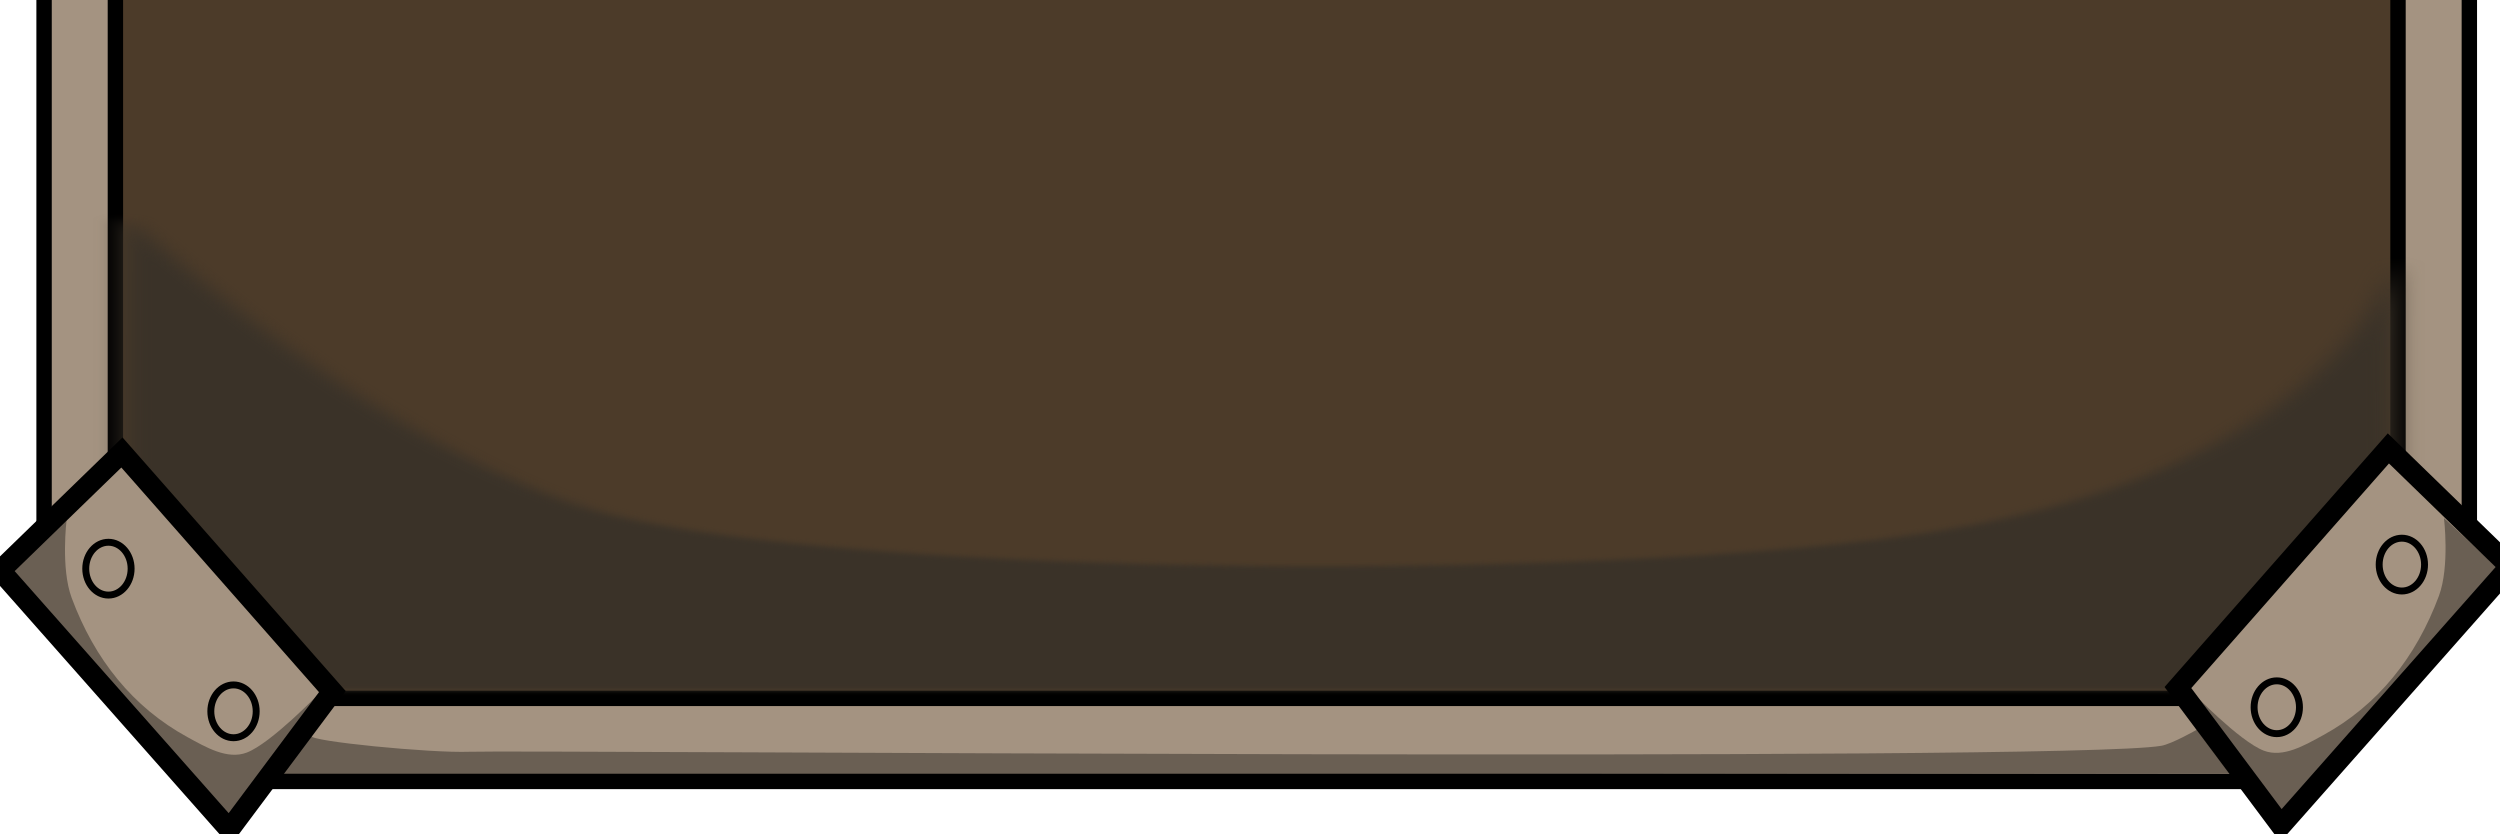
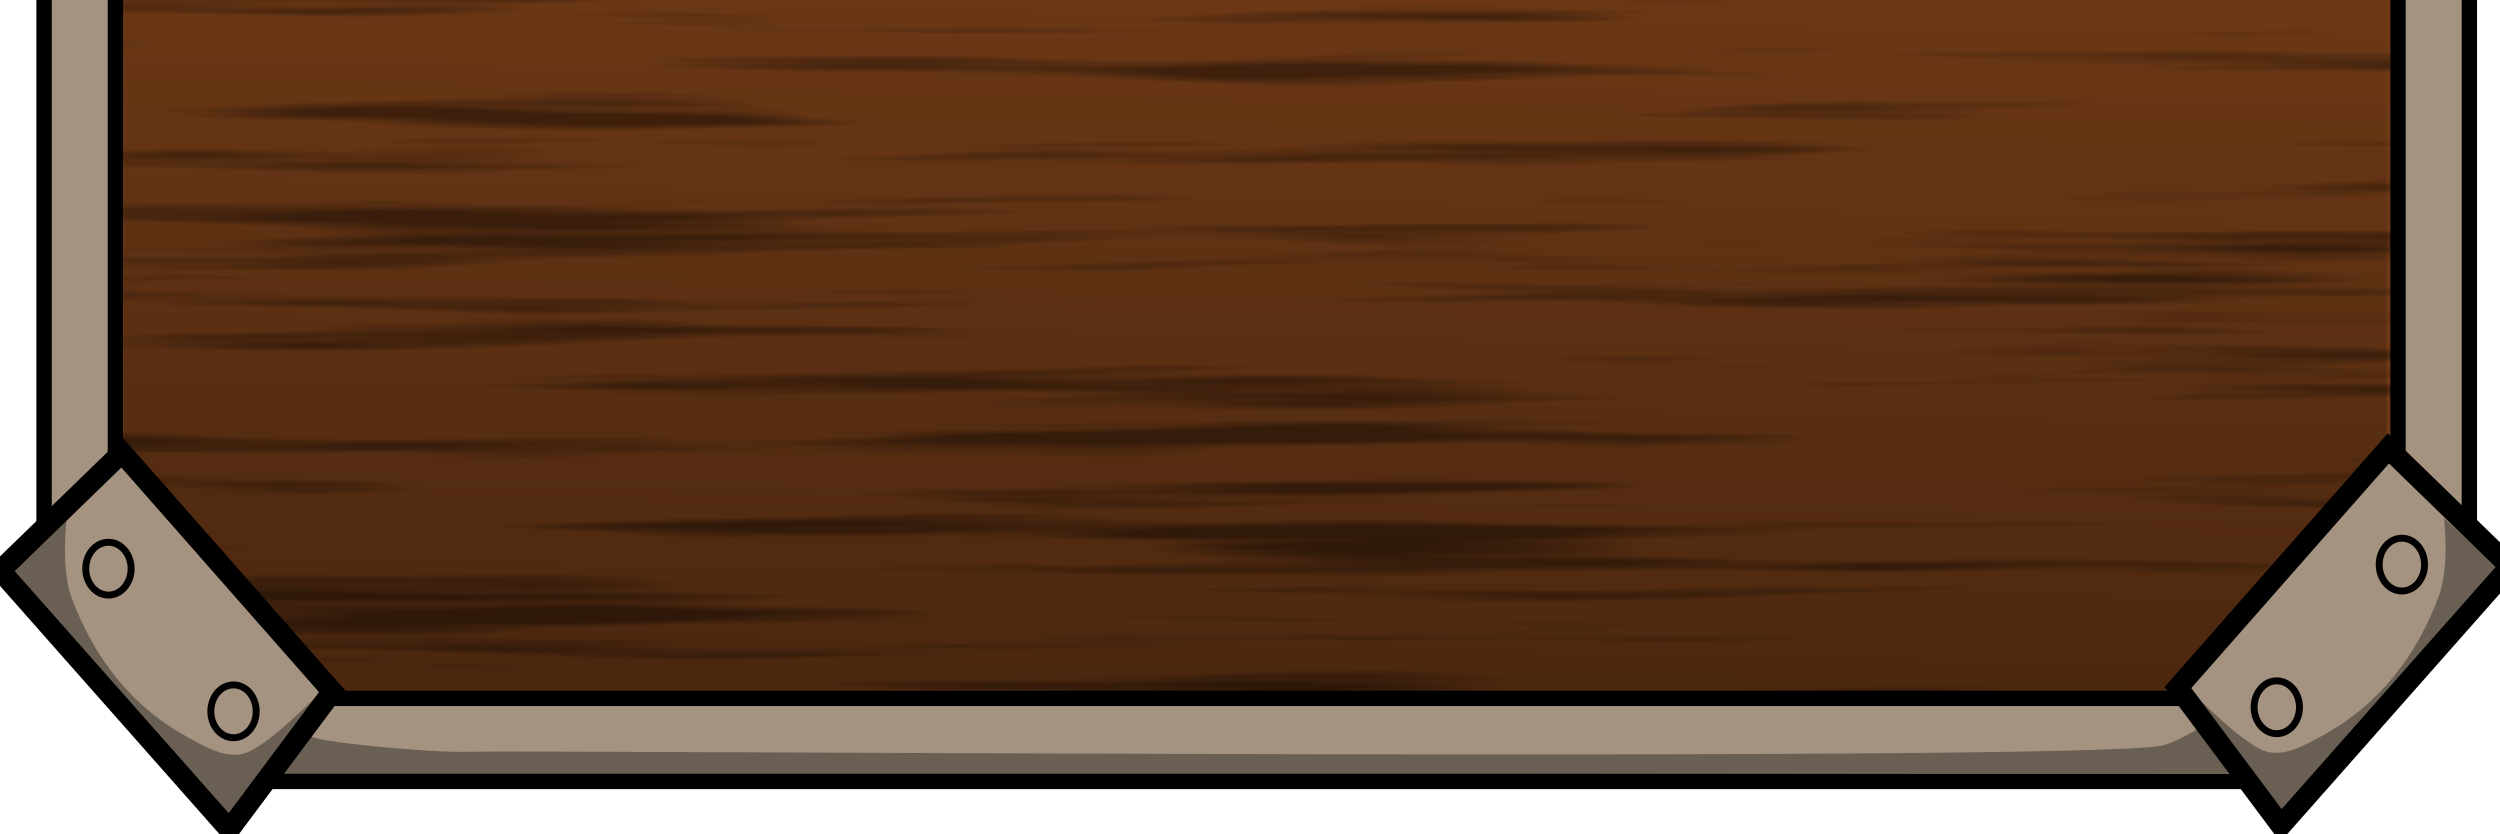
- <svg xmlns="http://www.w3.org/2000/svg" width="300" height="100" viewBox="0 0 300 100" id="svg4160" version="1.1">
+ <svg xmlns="http://www.w3.org/2000/svg" xmlns:xlink="http://www.w3.org/1999/xlink" width="300" height="100" viewBox="0 0 300 100" id="svg4160" version="1.1">
  <defs id="defs4162">
-     <filter style="color-interpolation-filters:sRGB" id="filter6416" x="-0.014" width="1.027" y="-0.013" height="1.026">
-       <feGaussianBlur stdDeviation="1.809" id="feGaussianBlur6418" />
+     <linearGradient id="linearGradient4734">
+       <stop style="stop-color:#000000;stop-opacity:0.37" offset="0" id="stop4736" />
+       <stop style="stop-color:#000000;stop-opacity:0;" offset="1" id="stop4738" />
+     </linearGradient>
+     <filter style="color-interpolation-filters:sRGB;" id="filter4720">
+       <feTurbulence numOctaves="3" baseFrequency="0.01 0.287" type="fractalNoise" id="feTurbulence4722" flood-opacity="0.4" />
+       <feColorMatrix result="result0" values="1 0 0 0 0 0 1 0 0 0 0 0 1 0 0 0 0 0 5 -2.7" id="feColorMatrix4724" />
+       <feFlood flood-opacity="0.402" flood-color="rgb(0,0,0)" id="feFlood4726" />
+       <feComposite operator="in" in2="result0" id="feComposite4728" />
+       <feComposite operator="atop" in2="SourceGraphic" id="feComposite4730" />
    </filter>
+     <linearGradient xlink:href="#linearGradient4734" id="linearGradient4740" x1="148.433" y1="1050.983" x2="150.641" y2="944.486" gradientUnits="userSpaceOnUse" gradientTransform="matrix(1.006135,0,0,1,-0.09140195,0)" />
  </defs>
  <g id="layer1" transform="translate(0,-952.3622)">
    <path style="fill:#a49381;fill-opacity:1;fill-rule:evenodd;stroke:#000000;stroke-width:1.847;stroke-linecap:butt;stroke-linejoin:miter;stroke-miterlimit:4;stroke-dasharray:none;stroke-opacity:1" d="m 5.289,1014.812 0,-375.848 27.284,-31.321 236.465,0 27.284,31.321 0,375.848 -27.284,31.321 -236.465,0 z" id="path4686-2" />
-     <path style="fill:#4c3b29;fill-opacity:1;fill-rule:evenodd;stroke:#000000;stroke-width:1.847;stroke-linecap:butt;stroke-linejoin:miter;stroke-miterlimit:4;stroke-dasharray:none;stroke-opacity:1" d="m 13.848,1006.27 0,-358.764 25.679,-29.897 222.555,0 25.679,29.897 0,358.764 -25.679,29.897 -222.555,0 z" id="path4686" />
-     <path style="fill:#3a3228;fill-opacity:1;fill-rule:evenodd;stroke:none;stroke-width:1px;stroke-linecap:butt;stroke-linejoin:miter;stroke-opacity:1;filter:url(#filter6416)" d="m 16.397,696.897 c 1.131,-0.659 30.424,149.373 63.64,207.081 29.733,51.657 141.161,56.759 188.307,20.292 58.719,-45.418 66.039,-197.359 66.039,-197.359 l -0.111,284.41 -29.646,25.46 -263.818,-0.01 -24.433,-25.57 z" id="path6402" transform="matrix(0.8570662,0,0,0.1671016,0.7955841,861.9288)" />
+     <path style="fill:#6e3916;fill-opacity:1;fill-rule:evenodd;stroke:#000000;stroke-width:1.847;stroke-linecap:butt;stroke-linejoin:miter;stroke-miterlimit:4;stroke-dasharray:none;stroke-opacity:1;filter:url(#filter4720)" d="m 13.848,1006.27 0,-358.764 25.679,-29.897 222.555,0 25.679,29.897 0,358.764 -25.679,29.897 -222.555,0 z" id="path4686" />
+     <rect style="opacity:1;fill:url(#linearGradient4740);fill-opacity:1;stroke:none;stroke-width:2;stroke-linecap:square;stroke-linejoin:round;stroke-miterlimit:4;stroke-dasharray:none;stroke-opacity:1" id="rect4732" width="271.484" height="102.082" x="14.899" y="933.174" />
    <path style="fill:#a49381;fill-opacity:1;fill-rule:evenodd;stroke:#000000;stroke-width:2.494;stroke-linecap:butt;stroke-linejoin:miter;stroke-miterlimit:4;stroke-dasharray:none;stroke-opacity:1" d="M 0.539,633.431 15.133,647.603 40.386,618.906 28.022,602.348 Z" id="path6265" />
    <ellipse style="opacity:1;fill:#a49381;fill-opacity:1;stroke:#000000;stroke-width:0.831;stroke-linecap:butt;stroke-linejoin:miter;stroke-miterlimit:4;stroke-dasharray:none;stroke-opacity:1" id="path6267" cx="13.514" cy="633.659" rx="2.722" ry="3.169" />
    <ellipse style="opacity:1;fill:#a49381;fill-opacity:1;stroke:#000000;stroke-width:0.831;stroke-linecap:butt;stroke-linejoin:miter;stroke-miterlimit:4;stroke-dasharray:none;stroke-opacity:1" id="path6267-9" cx="28.522" cy="616.541" rx="2.722" ry="3.169" />
    <path style="fill:#a49381;fill-opacity:1;fill-rule:evenodd;stroke:#000000;stroke-width:2.494;stroke-linecap:butt;stroke-linejoin:miter;stroke-miterlimit:4;stroke-dasharray:none;stroke-opacity:1" d="m 300.358,634.992 -14.593,14.171 -25.253,-28.697 12.364,-16.558 z" id="path6265-7" />
    <ellipse style="opacity:1;fill:#a49381;fill-opacity:1;stroke:#000000;stroke-width:0.831;stroke-linecap:butt;stroke-linejoin:miter;stroke-miterlimit:4;stroke-dasharray:none;stroke-opacity:1" id="path6267-2" cx="-287.384" cy="635.22" transform="scale(-1,1)" rx="2.722" ry="3.169" />
    <ellipse style="opacity:1;fill:#a49381;fill-opacity:1;stroke:#000000;stroke-width:0.831;stroke-linecap:butt;stroke-linejoin:miter;stroke-miterlimit:4;stroke-dasharray:none;stroke-opacity:1" id="path6267-9-1" cx="-272.375" cy="618.102" transform="scale(-1,1)" rx="2.722" ry="3.169" />
    <path style="fill:#fffff0;fill-opacity:0.354;fill-rule:evenodd;stroke:none;stroke-width:1px;stroke-linecap:butt;stroke-linejoin:miter;stroke-opacity:1" d="m 9.105,639.97 c 0,0 -0.713,-5.785 0.605,-9.333 2.745,-7.388 7.343,-13.136 13.883,-16.71 2.216,-1.211 4.793,-2.747 7.121,-1.866 2.911,1.102 8.06,6.64 8.06,6.64 L 27.874,604.463 2.155,633.536 Z" id="path6351" />
    <path style="fill:#fffff0;fill-opacity:0.353;fill-rule:evenodd;stroke:none;stroke-width:1px;stroke-linecap:butt;stroke-linejoin:miter;stroke-opacity:1" d="m 291.658,641.467 c 0,0 0.713,-5.785 -0.605,-9.333 -2.745,-7.388 -7.343,-13.136 -13.883,-16.71 -2.216,-1.211 -4.793,-2.747 -7.121,-1.866 -2.911,1.102 -8.06,6.64 -8.06,6.64 l 10.901,-14.239 25.719,29.073 z" id="path6351-8" />
    <path style="fill:#fffff0;fill-opacity:0.353;fill-rule:evenodd;stroke:none;stroke-width:1px;stroke-linecap:butt;stroke-linejoin:miter;stroke-opacity:1" d="m 34.732,608.928 233.245,0 c 0,0 -70.608,2.446 -105.922,2.517 -42.447,0.085 -127.323,-2.517 -127.323,-2.517 z" id="path6368" />
    <path style="fill:#000000;fill-opacity:0.353;fill-rule:evenodd;stroke:none;stroke-width:1px;stroke-linecap:butt;stroke-linejoin:miter;stroke-opacity:1" d="m 33.822,1045.401 3.547,-4.733 c -0.4,0.632 14.33,2.084 18.972,1.905 6.257,-0.24 191.351,1.264 202.99,-0.712 1.311,-0.223 4.29,-1.937 4.29,-1.937 l 3.902,5.225 z" id="path6370" />
    <path style="fill:#a49381;fill-opacity:1;fill-rule:evenodd;stroke:#000000;stroke-width:2.494;stroke-linecap:butt;stroke-linejoin:miter;stroke-miterlimit:4;stroke-dasharray:none;stroke-opacity:1" d="M 0.038,1020.83 14.631,1006.659 39.885,1035.356 27.521,1051.914 Z" id="path6265-7-2-7" />
    <ellipse style="opacity:1;fill:#a49381;fill-opacity:1;stroke:#000000;stroke-width:0.831;stroke-linecap:butt;stroke-linejoin:miter;stroke-miterlimit:4;stroke-dasharray:none;stroke-opacity:1" id="path6267-2-9-9" cx="13.012" cy="-1020.603" transform="scale(1,-1)" rx="2.722" ry="3.169" />
    <ellipse style="opacity:1;fill:#a49381;fill-opacity:1;stroke:#000000;stroke-width:0.831;stroke-linecap:butt;stroke-linejoin:miter;stroke-miterlimit:4;stroke-dasharray:none;stroke-opacity:1" id="path6267-9-1-0-3" cx="28.021" cy="-1037.721" transform="scale(1,-1)" rx="2.722" ry="3.169" />
    <path style="fill:#000000;fill-opacity:0.354;fill-rule:evenodd;stroke:none;stroke-width:1px;stroke-linecap:butt;stroke-linejoin:miter;stroke-opacity:1" d="m 7.992,1014.765 c 0,0 -0.713,5.785 0.605,9.333 2.745,7.388 7.343,13.136 13.883,16.71 2.216,1.211 4.793,2.747 7.121,1.866 2.911,-1.102 8.671,-7.085 8.671,-7.085 l -10.901,15.573 -26.33,-29.963 z" id="path6351-7" />
    <path style="fill:#a49381;fill-opacity:1;fill-rule:evenodd;stroke:#000000;stroke-width:2.494;stroke-linecap:butt;stroke-linejoin:miter;stroke-miterlimit:4;stroke-dasharray:none;stroke-opacity:1" d="m 301.197,1020.342 -14.593,-14.171 -25.254,28.697 12.364,16.558 z" id="path6265-7-2" />
    <ellipse style="opacity:1;fill:#a49381;fill-opacity:1;stroke:#000000;stroke-width:0.831;stroke-linecap:butt;stroke-linejoin:miter;stroke-miterlimit:4;stroke-dasharray:none;stroke-opacity:1" id="path6267-2-9" cx="-288.223" cy="-1020.114" transform="scale(-1,-1)" rx="2.722" ry="3.169" />
    <ellipse style="opacity:1;fill:#a49381;fill-opacity:1;stroke:#000000;stroke-width:0.831;stroke-linecap:butt;stroke-linejoin:miter;stroke-miterlimit:4;stroke-dasharray:none;stroke-opacity:1" id="path6267-9-1-0" cx="-273.214" cy="-1037.232" transform="scale(-1,-1)" rx="2.722" ry="3.169" />
    <path style="fill:#000000;fill-opacity:0.354;fill-rule:evenodd;stroke:none;stroke-width:1px;stroke-linecap:butt;stroke-linejoin:miter;stroke-opacity:1" d="m 293.275,1014.536 c 0,0 0.713,5.785 -0.605,9.333 -2.745,7.388 -7.343,13.136 -13.883,16.71 -2.216,1.211 -4.793,2.747 -7.121,1.866 -2.911,-1.102 -8.671,-7.085 -8.671,-7.085 l 10.901,15.573 26.33,-29.963 z" id="path6351-7-8" />
  </g>
</svg>
